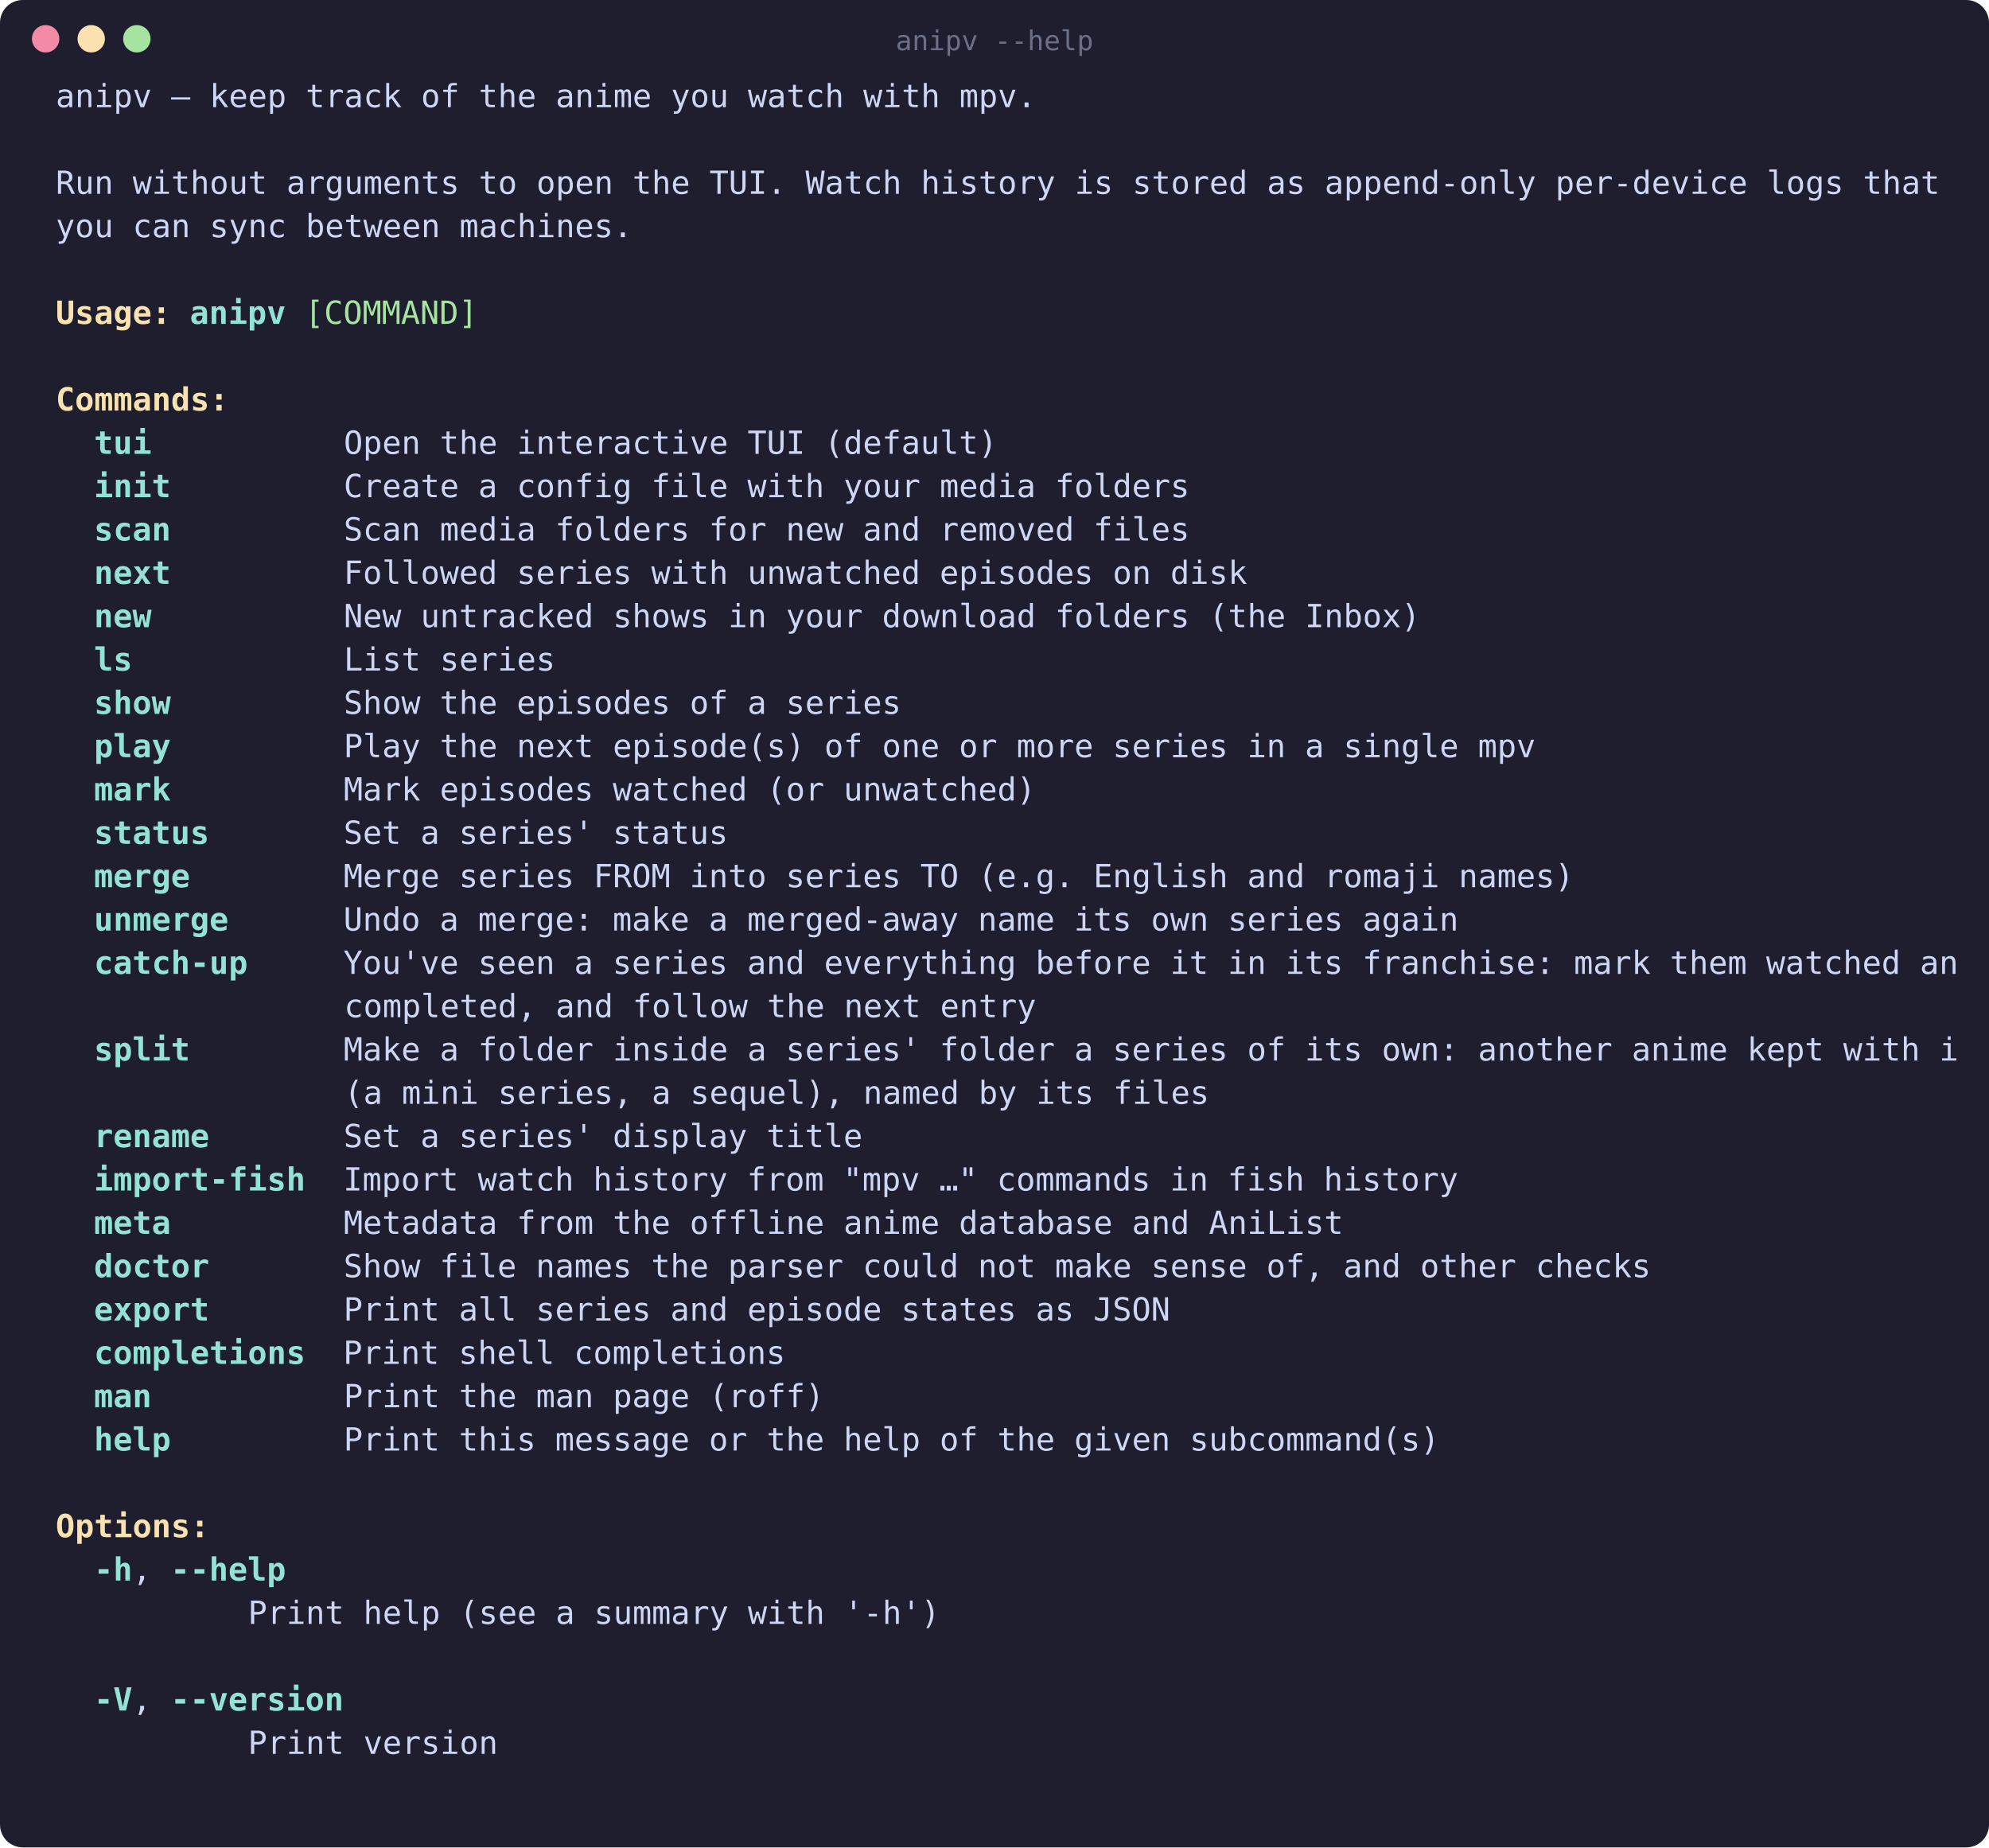
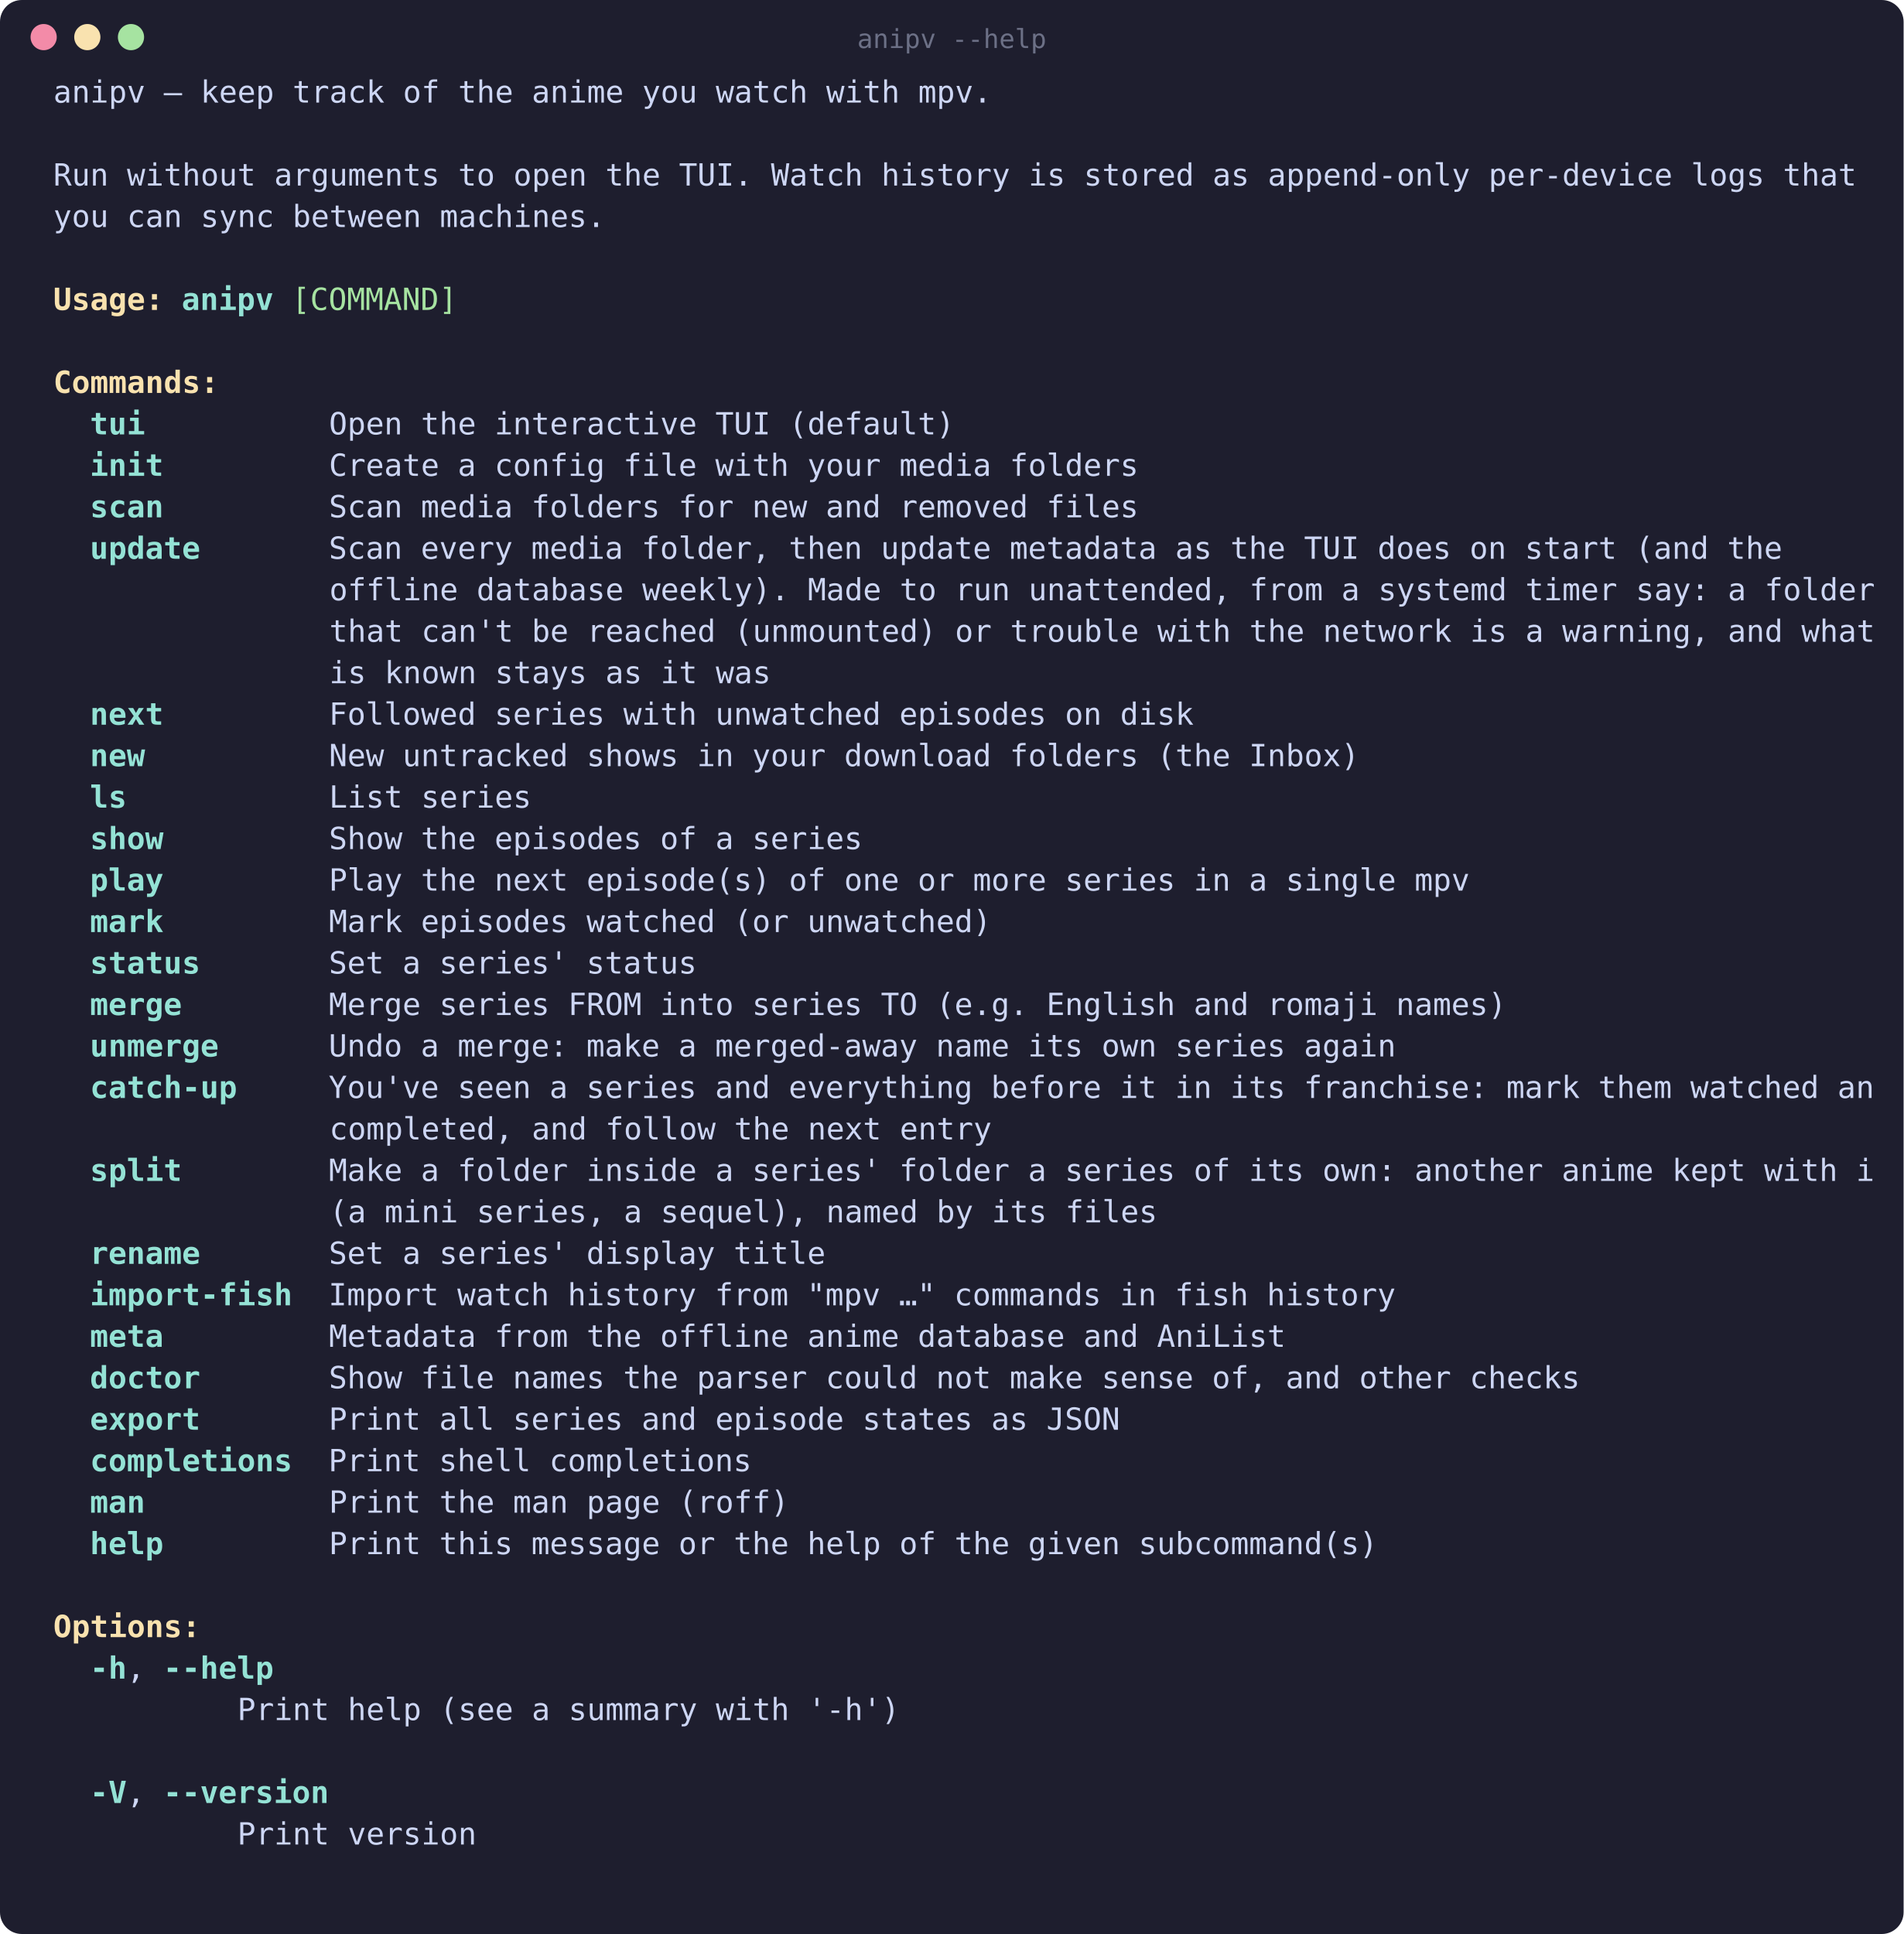
- <svg xmlns="http://www.w3.org/2000/svg" width="872" height="810" viewBox="0 0 872 810" font-family="'JetBrains Mono','Cascadia Code','Fira Code',Menlo,Consolas,monospace" font-size="14">
+ <svg xmlns="http://www.w3.org/2000/svg" width="872" height="886" viewBox="0 0 872 886" font-family="'JetBrains Mono','Cascadia Code','Fira Code',Menlo,Consolas,monospace" font-size="14">
  <rect width="100%" height="100%" rx="10" fill="#1e1e2e" />
  <circle cx="20" cy="17" r="6" fill="#f38ba8" />
  <circle cx="40" cy="17" r="6" fill="#f9e2af" />
  <circle cx="60" cy="17" r="6" fill="#a6e3a1" />
  <text x="436" y="22" fill="#6c7086" text-anchor="middle" font-size="12">anipv --help</text>
  <text x="16.0" y="47.0" fill="#cdd6f4" xml:space="preserve" textLength="840.0" lengthAdjust="spacingAndGlyphs"> anipv — keep track of the anime you watch with mpv.                                                </text>
  <text x="16.0" y="85.0" fill="#cdd6f4" xml:space="preserve" textLength="840.0" lengthAdjust="spacingAndGlyphs"> Run without arguments to open the TUI. Watch history is stored as append-only per-device logs that </text>
  <text x="16.0" y="104.0" fill="#cdd6f4" xml:space="preserve" textLength="840.0" lengthAdjust="spacingAndGlyphs"> you can sync between machines.                                                                     </text>
  <text x="24.4" y="142.0" fill="#f9e2af" font-weight="bold" xml:space="preserve" textLength="50.4" lengthAdjust="spacingAndGlyphs">Usage:</text>
  <text x="83.2" y="142.0" fill="#94e2d5" font-weight="bold" xml:space="preserve" textLength="42.0" lengthAdjust="spacingAndGlyphs">anipv</text>
  <text x="133.6" y="142.0" fill="#a6e3a1" xml:space="preserve" textLength="75.6" lengthAdjust="spacingAndGlyphs">[COMMAND]</text>
  <text x="24.4" y="180.0" fill="#f9e2af" font-weight="bold" xml:space="preserve" textLength="75.6" lengthAdjust="spacingAndGlyphs">Commands:</text>
  <text x="41.2" y="199.0" fill="#94e2d5" font-weight="bold" xml:space="preserve" textLength="25.2" lengthAdjust="spacingAndGlyphs">tui</text>
  <text x="66.4" y="199.0" fill="#cdd6f4" xml:space="preserve" textLength="789.6" lengthAdjust="spacingAndGlyphs">          Open the interactive TUI (default)                                                  </text>
  <text x="41.2" y="218.0" fill="#94e2d5" font-weight="bold" xml:space="preserve" textLength="33.6" lengthAdjust="spacingAndGlyphs">init</text>
  <text x="74.8" y="218.0" fill="#cdd6f4" xml:space="preserve" textLength="781.2" lengthAdjust="spacingAndGlyphs">         Create a config file with your media folders                                        </text>
  <text x="41.2" y="237.0" fill="#94e2d5" font-weight="bold" xml:space="preserve" textLength="33.6" lengthAdjust="spacingAndGlyphs">scan</text>
  <text x="74.8" y="237.0" fill="#cdd6f4" xml:space="preserve" textLength="781.2" lengthAdjust="spacingAndGlyphs">         Scan media folders for new and removed files                                        </text>
-   <text x="41.2" y="256.0" fill="#94e2d5" font-weight="bold" xml:space="preserve" textLength="33.6" lengthAdjust="spacingAndGlyphs">next</text>
-   <text x="74.8" y="256.0" fill="#cdd6f4" xml:space="preserve" textLength="781.2" lengthAdjust="spacingAndGlyphs">         Followed series with unwatched episodes on disk                                     </text>
-   <text x="41.2" y="275.0" fill="#94e2d5" font-weight="bold" xml:space="preserve" textLength="25.2" lengthAdjust="spacingAndGlyphs">new</text>
-   <text x="66.4" y="275.0" fill="#cdd6f4" xml:space="preserve" textLength="789.6" lengthAdjust="spacingAndGlyphs">          New untracked shows in your download folders (the Inbox)                            </text>
-   <text x="41.2" y="294.0" fill="#94e2d5" font-weight="bold" xml:space="preserve" textLength="16.8" lengthAdjust="spacingAndGlyphs">ls</text>
-   <text x="58.0" y="294.0" fill="#cdd6f4" xml:space="preserve" textLength="798.0" lengthAdjust="spacingAndGlyphs">           List series                                                                         </text>
-   <text x="41.2" y="313.0" fill="#94e2d5" font-weight="bold" xml:space="preserve" textLength="33.6" lengthAdjust="spacingAndGlyphs">show</text>
-   <text x="74.8" y="313.0" fill="#cdd6f4" xml:space="preserve" textLength="781.2" lengthAdjust="spacingAndGlyphs">         Show the episodes of a series                                                       </text>
-   <text x="41.2" y="332.0" fill="#94e2d5" font-weight="bold" xml:space="preserve" textLength="33.6" lengthAdjust="spacingAndGlyphs">play</text>
-   <text x="74.8" y="332.0" fill="#cdd6f4" xml:space="preserve" textLength="781.2" lengthAdjust="spacingAndGlyphs">         Play the next episode(s) of one or more series in a single mpv                      </text>
-   <text x="41.2" y="351.0" fill="#94e2d5" font-weight="bold" xml:space="preserve" textLength="33.6" lengthAdjust="spacingAndGlyphs">mark</text>
-   <text x="74.8" y="351.0" fill="#cdd6f4" xml:space="preserve" textLength="781.2" lengthAdjust="spacingAndGlyphs">         Mark episodes watched (or unwatched)                                                </text>
-   <text x="41.2" y="370.0" fill="#94e2d5" font-weight="bold" xml:space="preserve" textLength="50.4" lengthAdjust="spacingAndGlyphs">status</text>
-   <text x="91.6" y="370.0" fill="#cdd6f4" xml:space="preserve" textLength="764.4" lengthAdjust="spacingAndGlyphs">       Set a series' status                                                                </text>
-   <text x="41.2" y="389.0" fill="#94e2d5" font-weight="bold" xml:space="preserve" textLength="42.0" lengthAdjust="spacingAndGlyphs">merge</text>
-   <text x="83.2" y="389.0" fill="#cdd6f4" xml:space="preserve" textLength="772.8" lengthAdjust="spacingAndGlyphs">        Merge series FROM into series TO (e.g. English and romaji names)                    </text>
-   <text x="41.2" y="408.0" fill="#94e2d5" font-weight="bold" xml:space="preserve" textLength="58.8" lengthAdjust="spacingAndGlyphs">unmerge</text>
-   <text x="100.0" y="408.0" fill="#cdd6f4" xml:space="preserve" textLength="756.0" lengthAdjust="spacingAndGlyphs">      Undo a merge: make a merged-away name its own series again                          </text>
-   <text x="41.2" y="427.0" fill="#94e2d5" font-weight="bold" xml:space="preserve" textLength="67.2" lengthAdjust="spacingAndGlyphs">catch-up</text>
-   <text x="108.4" y="427.0" fill="#cdd6f4" xml:space="preserve" textLength="747.6" lengthAdjust="spacingAndGlyphs">     You've seen a series and everything before it in its franchise: mark them watched an</text>
-   <text x="16.0" y="446.0" fill="#cdd6f4" xml:space="preserve" textLength="840.0" lengthAdjust="spacingAndGlyphs">                completed, and follow the next entry                                                </text>
-   <text x="41.2" y="465.0" fill="#94e2d5" font-weight="bold" xml:space="preserve" textLength="42.0" lengthAdjust="spacingAndGlyphs">split</text>
-   <text x="83.2" y="465.0" fill="#cdd6f4" xml:space="preserve" textLength="772.8" lengthAdjust="spacingAndGlyphs">        Make a folder inside a series' folder a series of its own: another anime kept with i</text>
-   <text x="16.0" y="484.0" fill="#cdd6f4" xml:space="preserve" textLength="840.0" lengthAdjust="spacingAndGlyphs">                (a mini series, a sequel), named by its files                                       </text>
-   <text x="41.2" y="503.0" fill="#94e2d5" font-weight="bold" xml:space="preserve" textLength="50.4" lengthAdjust="spacingAndGlyphs">rename</text>
-   <text x="91.6" y="503.0" fill="#cdd6f4" xml:space="preserve" textLength="764.4" lengthAdjust="spacingAndGlyphs">       Set a series' display title                                                         </text>
-   <text x="41.2" y="522.0" fill="#94e2d5" font-weight="bold" xml:space="preserve" textLength="92.4" lengthAdjust="spacingAndGlyphs">import-fish</text>
-   <text x="133.6" y="522.0" fill="#cdd6f4" xml:space="preserve" textLength="722.4" lengthAdjust="spacingAndGlyphs">  Import watch history from "mpv …" commands in fish history                          </text>
-   <text x="41.2" y="541.0" fill="#94e2d5" font-weight="bold" xml:space="preserve" textLength="33.6" lengthAdjust="spacingAndGlyphs">meta</text>
-   <text x="74.8" y="541.0" fill="#cdd6f4" xml:space="preserve" textLength="781.2" lengthAdjust="spacingAndGlyphs">         Metadata from the offline anime database and AniList                                </text>
-   <text x="41.2" y="560.0" fill="#94e2d5" font-weight="bold" xml:space="preserve" textLength="50.4" lengthAdjust="spacingAndGlyphs">doctor</text>
-   <text x="91.6" y="560.0" fill="#cdd6f4" xml:space="preserve" textLength="764.4" lengthAdjust="spacingAndGlyphs">       Show file names the parser could not make sense of, and other checks                </text>
-   <text x="41.2" y="579.0" fill="#94e2d5" font-weight="bold" xml:space="preserve" textLength="50.4" lengthAdjust="spacingAndGlyphs">export</text>
-   <text x="91.6" y="579.0" fill="#cdd6f4" xml:space="preserve" textLength="764.4" lengthAdjust="spacingAndGlyphs">       Print all series and episode states as JSON                                         </text>
-   <text x="41.2" y="598.0" fill="#94e2d5" font-weight="bold" xml:space="preserve" textLength="92.4" lengthAdjust="spacingAndGlyphs">completions</text>
-   <text x="133.6" y="598.0" fill="#cdd6f4" xml:space="preserve" textLength="722.4" lengthAdjust="spacingAndGlyphs">  Print shell completions                                                             </text>
-   <text x="41.2" y="617.0" fill="#94e2d5" font-weight="bold" xml:space="preserve" textLength="25.2" lengthAdjust="spacingAndGlyphs">man</text>
-   <text x="66.4" y="617.0" fill="#cdd6f4" xml:space="preserve" textLength="789.6" lengthAdjust="spacingAndGlyphs">          Print the man page (roff)                                                           </text>
-   <text x="41.2" y="636.0" fill="#94e2d5" font-weight="bold" xml:space="preserve" textLength="33.6" lengthAdjust="spacingAndGlyphs">help</text>
-   <text x="74.8" y="636.0" fill="#cdd6f4" xml:space="preserve" textLength="781.2" lengthAdjust="spacingAndGlyphs">         Print this message or the help of the given subcommand(s)                           </text>
-   <text x="24.4" y="674.0" fill="#f9e2af" font-weight="bold" xml:space="preserve" textLength="67.2" lengthAdjust="spacingAndGlyphs">Options:</text>
-   <text x="41.2" y="693.0" fill="#94e2d5" font-weight="bold" xml:space="preserve" textLength="16.8" lengthAdjust="spacingAndGlyphs">-h</text>
-   <text x="58.0" y="693.0" fill="#cdd6f4" xml:space="preserve" textLength="16.8" lengthAdjust="spacingAndGlyphs">, </text>
-   <text x="74.8" y="693.0" fill="#94e2d5" font-weight="bold" xml:space="preserve" textLength="50.4" lengthAdjust="spacingAndGlyphs">--help</text>
-   <text x="16.0" y="712.0" fill="#cdd6f4" xml:space="preserve" textLength="840.0" lengthAdjust="spacingAndGlyphs">           Print help (see a summary with '-h')                                                     </text>
-   <text x="41.2" y="750.0" fill="#94e2d5" font-weight="bold" xml:space="preserve" textLength="16.8" lengthAdjust="spacingAndGlyphs">-V</text>
-   <text x="58.0" y="750.0" fill="#cdd6f4" xml:space="preserve" textLength="16.8" lengthAdjust="spacingAndGlyphs">, </text>
-   <text x="74.8" y="750.0" fill="#94e2d5" font-weight="bold" xml:space="preserve" textLength="75.6" lengthAdjust="spacingAndGlyphs">--version</text>
-   <text x="16.0" y="769.0" fill="#cdd6f4" xml:space="preserve" textLength="840.0" lengthAdjust="spacingAndGlyphs">           Print version                                                                            </text>
+   <text x="41.2" y="256.0" fill="#94e2d5" font-weight="bold" xml:space="preserve" textLength="50.4" lengthAdjust="spacingAndGlyphs">update</text>
+   <text x="91.6" y="256.0" fill="#cdd6f4" xml:space="preserve" textLength="764.4" lengthAdjust="spacingAndGlyphs">       Scan every media folder, then update metadata as the TUI does on start (and the     </text>
+   <text x="16.0" y="275.0" fill="#cdd6f4" xml:space="preserve" textLength="840.0" lengthAdjust="spacingAndGlyphs">                offline database weekly). Made to run unattended, from a systemd timer say: a folder</text>
+   <text x="16.0" y="294.0" fill="#cdd6f4" xml:space="preserve" textLength="840.0" lengthAdjust="spacingAndGlyphs">                that can't be reached (unmounted) or trouble with the network is a warning, and what</text>
+   <text x="16.0" y="313.0" fill="#cdd6f4" xml:space="preserve" textLength="840.0" lengthAdjust="spacingAndGlyphs">                is known stays as it was                                                            </text>
+   <text x="41.2" y="332.0" fill="#94e2d5" font-weight="bold" xml:space="preserve" textLength="33.6" lengthAdjust="spacingAndGlyphs">next</text>
+   <text x="74.8" y="332.0" fill="#cdd6f4" xml:space="preserve" textLength="781.2" lengthAdjust="spacingAndGlyphs">         Followed series with unwatched episodes on disk                                     </text>
+   <text x="41.2" y="351.0" fill="#94e2d5" font-weight="bold" xml:space="preserve" textLength="25.2" lengthAdjust="spacingAndGlyphs">new</text>
+   <text x="66.4" y="351.0" fill="#cdd6f4" xml:space="preserve" textLength="789.6" lengthAdjust="spacingAndGlyphs">          New untracked shows in your download folders (the Inbox)                            </text>
+   <text x="41.2" y="370.0" fill="#94e2d5" font-weight="bold" xml:space="preserve" textLength="16.8" lengthAdjust="spacingAndGlyphs">ls</text>
+   <text x="58.0" y="370.0" fill="#cdd6f4" xml:space="preserve" textLength="798.0" lengthAdjust="spacingAndGlyphs">           List series                                                                         </text>
+   <text x="41.2" y="389.0" fill="#94e2d5" font-weight="bold" xml:space="preserve" textLength="33.6" lengthAdjust="spacingAndGlyphs">show</text>
+   <text x="74.8" y="389.0" fill="#cdd6f4" xml:space="preserve" textLength="781.2" lengthAdjust="spacingAndGlyphs">         Show the episodes of a series                                                       </text>
+   <text x="41.2" y="408.0" fill="#94e2d5" font-weight="bold" xml:space="preserve" textLength="33.6" lengthAdjust="spacingAndGlyphs">play</text>
+   <text x="74.8" y="408.0" fill="#cdd6f4" xml:space="preserve" textLength="781.2" lengthAdjust="spacingAndGlyphs">         Play the next episode(s) of one or more series in a single mpv                      </text>
+   <text x="41.2" y="427.0" fill="#94e2d5" font-weight="bold" xml:space="preserve" textLength="33.6" lengthAdjust="spacingAndGlyphs">mark</text>
+   <text x="74.8" y="427.0" fill="#cdd6f4" xml:space="preserve" textLength="781.2" lengthAdjust="spacingAndGlyphs">         Mark episodes watched (or unwatched)                                                </text>
+   <text x="41.2" y="446.0" fill="#94e2d5" font-weight="bold" xml:space="preserve" textLength="50.4" lengthAdjust="spacingAndGlyphs">status</text>
+   <text x="91.6" y="446.0" fill="#cdd6f4" xml:space="preserve" textLength="764.4" lengthAdjust="spacingAndGlyphs">       Set a series' status                                                                </text>
+   <text x="41.2" y="465.0" fill="#94e2d5" font-weight="bold" xml:space="preserve" textLength="42.0" lengthAdjust="spacingAndGlyphs">merge</text>
+   <text x="83.2" y="465.0" fill="#cdd6f4" xml:space="preserve" textLength="772.8" lengthAdjust="spacingAndGlyphs">        Merge series FROM into series TO (e.g. English and romaji names)                    </text>
+   <text x="41.2" y="484.0" fill="#94e2d5" font-weight="bold" xml:space="preserve" textLength="58.8" lengthAdjust="spacingAndGlyphs">unmerge</text>
+   <text x="100.0" y="484.0" fill="#cdd6f4" xml:space="preserve" textLength="756.0" lengthAdjust="spacingAndGlyphs">      Undo a merge: make a merged-away name its own series again                          </text>
+   <text x="41.2" y="503.0" fill="#94e2d5" font-weight="bold" xml:space="preserve" textLength="67.2" lengthAdjust="spacingAndGlyphs">catch-up</text>
+   <text x="108.4" y="503.0" fill="#cdd6f4" xml:space="preserve" textLength="747.6" lengthAdjust="spacingAndGlyphs">     You've seen a series and everything before it in its franchise: mark them watched an</text>
+   <text x="16.0" y="522.0" fill="#cdd6f4" xml:space="preserve" textLength="840.0" lengthAdjust="spacingAndGlyphs">                completed, and follow the next entry                                                </text>
+   <text x="41.2" y="541.0" fill="#94e2d5" font-weight="bold" xml:space="preserve" textLength="42.0" lengthAdjust="spacingAndGlyphs">split</text>
+   <text x="83.2" y="541.0" fill="#cdd6f4" xml:space="preserve" textLength="772.8" lengthAdjust="spacingAndGlyphs">        Make a folder inside a series' folder a series of its own: another anime kept with i</text>
+   <text x="16.0" y="560.0" fill="#cdd6f4" xml:space="preserve" textLength="840.0" lengthAdjust="spacingAndGlyphs">                (a mini series, a sequel), named by its files                                       </text>
+   <text x="41.2" y="579.0" fill="#94e2d5" font-weight="bold" xml:space="preserve" textLength="50.4" lengthAdjust="spacingAndGlyphs">rename</text>
+   <text x="91.6" y="579.0" fill="#cdd6f4" xml:space="preserve" textLength="764.4" lengthAdjust="spacingAndGlyphs">       Set a series' display title                                                         </text>
+   <text x="41.2" y="598.0" fill="#94e2d5" font-weight="bold" xml:space="preserve" textLength="92.4" lengthAdjust="spacingAndGlyphs">import-fish</text>
+   <text x="133.6" y="598.0" fill="#cdd6f4" xml:space="preserve" textLength="722.4" lengthAdjust="spacingAndGlyphs">  Import watch history from "mpv …" commands in fish history                          </text>
+   <text x="41.2" y="617.0" fill="#94e2d5" font-weight="bold" xml:space="preserve" textLength="33.6" lengthAdjust="spacingAndGlyphs">meta</text>
+   <text x="74.8" y="617.0" fill="#cdd6f4" xml:space="preserve" textLength="781.2" lengthAdjust="spacingAndGlyphs">         Metadata from the offline anime database and AniList                                </text>
+   <text x="41.2" y="636.0" fill="#94e2d5" font-weight="bold" xml:space="preserve" textLength="50.4" lengthAdjust="spacingAndGlyphs">doctor</text>
+   <text x="91.6" y="636.0" fill="#cdd6f4" xml:space="preserve" textLength="764.4" lengthAdjust="spacingAndGlyphs">       Show file names the parser could not make sense of, and other checks                </text>
+   <text x="41.2" y="655.0" fill="#94e2d5" font-weight="bold" xml:space="preserve" textLength="50.4" lengthAdjust="spacingAndGlyphs">export</text>
+   <text x="91.6" y="655.0" fill="#cdd6f4" xml:space="preserve" textLength="764.4" lengthAdjust="spacingAndGlyphs">       Print all series and episode states as JSON                                         </text>
+   <text x="41.2" y="674.0" fill="#94e2d5" font-weight="bold" xml:space="preserve" textLength="92.4" lengthAdjust="spacingAndGlyphs">completions</text>
+   <text x="133.6" y="674.0" fill="#cdd6f4" xml:space="preserve" textLength="722.4" lengthAdjust="spacingAndGlyphs">  Print shell completions                                                             </text>
+   <text x="41.2" y="693.0" fill="#94e2d5" font-weight="bold" xml:space="preserve" textLength="25.2" lengthAdjust="spacingAndGlyphs">man</text>
+   <text x="66.4" y="693.0" fill="#cdd6f4" xml:space="preserve" textLength="789.6" lengthAdjust="spacingAndGlyphs">          Print the man page (roff)                                                           </text>
+   <text x="41.2" y="712.0" fill="#94e2d5" font-weight="bold" xml:space="preserve" textLength="33.6" lengthAdjust="spacingAndGlyphs">help</text>
+   <text x="74.8" y="712.0" fill="#cdd6f4" xml:space="preserve" textLength="781.2" lengthAdjust="spacingAndGlyphs">         Print this message or the help of the given subcommand(s)                           </text>
+   <text x="24.4" y="750.0" fill="#f9e2af" font-weight="bold" xml:space="preserve" textLength="67.2" lengthAdjust="spacingAndGlyphs">Options:</text>
+   <text x="41.2" y="769.0" fill="#94e2d5" font-weight="bold" xml:space="preserve" textLength="16.8" lengthAdjust="spacingAndGlyphs">-h</text>
+   <text x="58.0" y="769.0" fill="#cdd6f4" xml:space="preserve" textLength="16.8" lengthAdjust="spacingAndGlyphs">, </text>
+   <text x="74.8" y="769.0" fill="#94e2d5" font-weight="bold" xml:space="preserve" textLength="50.4" lengthAdjust="spacingAndGlyphs">--help</text>
+   <text x="16.0" y="788.0" fill="#cdd6f4" xml:space="preserve" textLength="840.0" lengthAdjust="spacingAndGlyphs">           Print help (see a summary with '-h')                                                     </text>
+   <text x="41.2" y="826.0" fill="#94e2d5" font-weight="bold" xml:space="preserve" textLength="16.8" lengthAdjust="spacingAndGlyphs">-V</text>
+   <text x="58.0" y="826.0" fill="#cdd6f4" xml:space="preserve" textLength="16.8" lengthAdjust="spacingAndGlyphs">, </text>
+   <text x="74.8" y="826.0" fill="#94e2d5" font-weight="bold" xml:space="preserve" textLength="75.6" lengthAdjust="spacingAndGlyphs">--version</text>
+   <text x="16.0" y="845.0" fill="#cdd6f4" xml:space="preserve" textLength="840.0" lengthAdjust="spacingAndGlyphs">           Print version                                                                            </text>
</svg>
